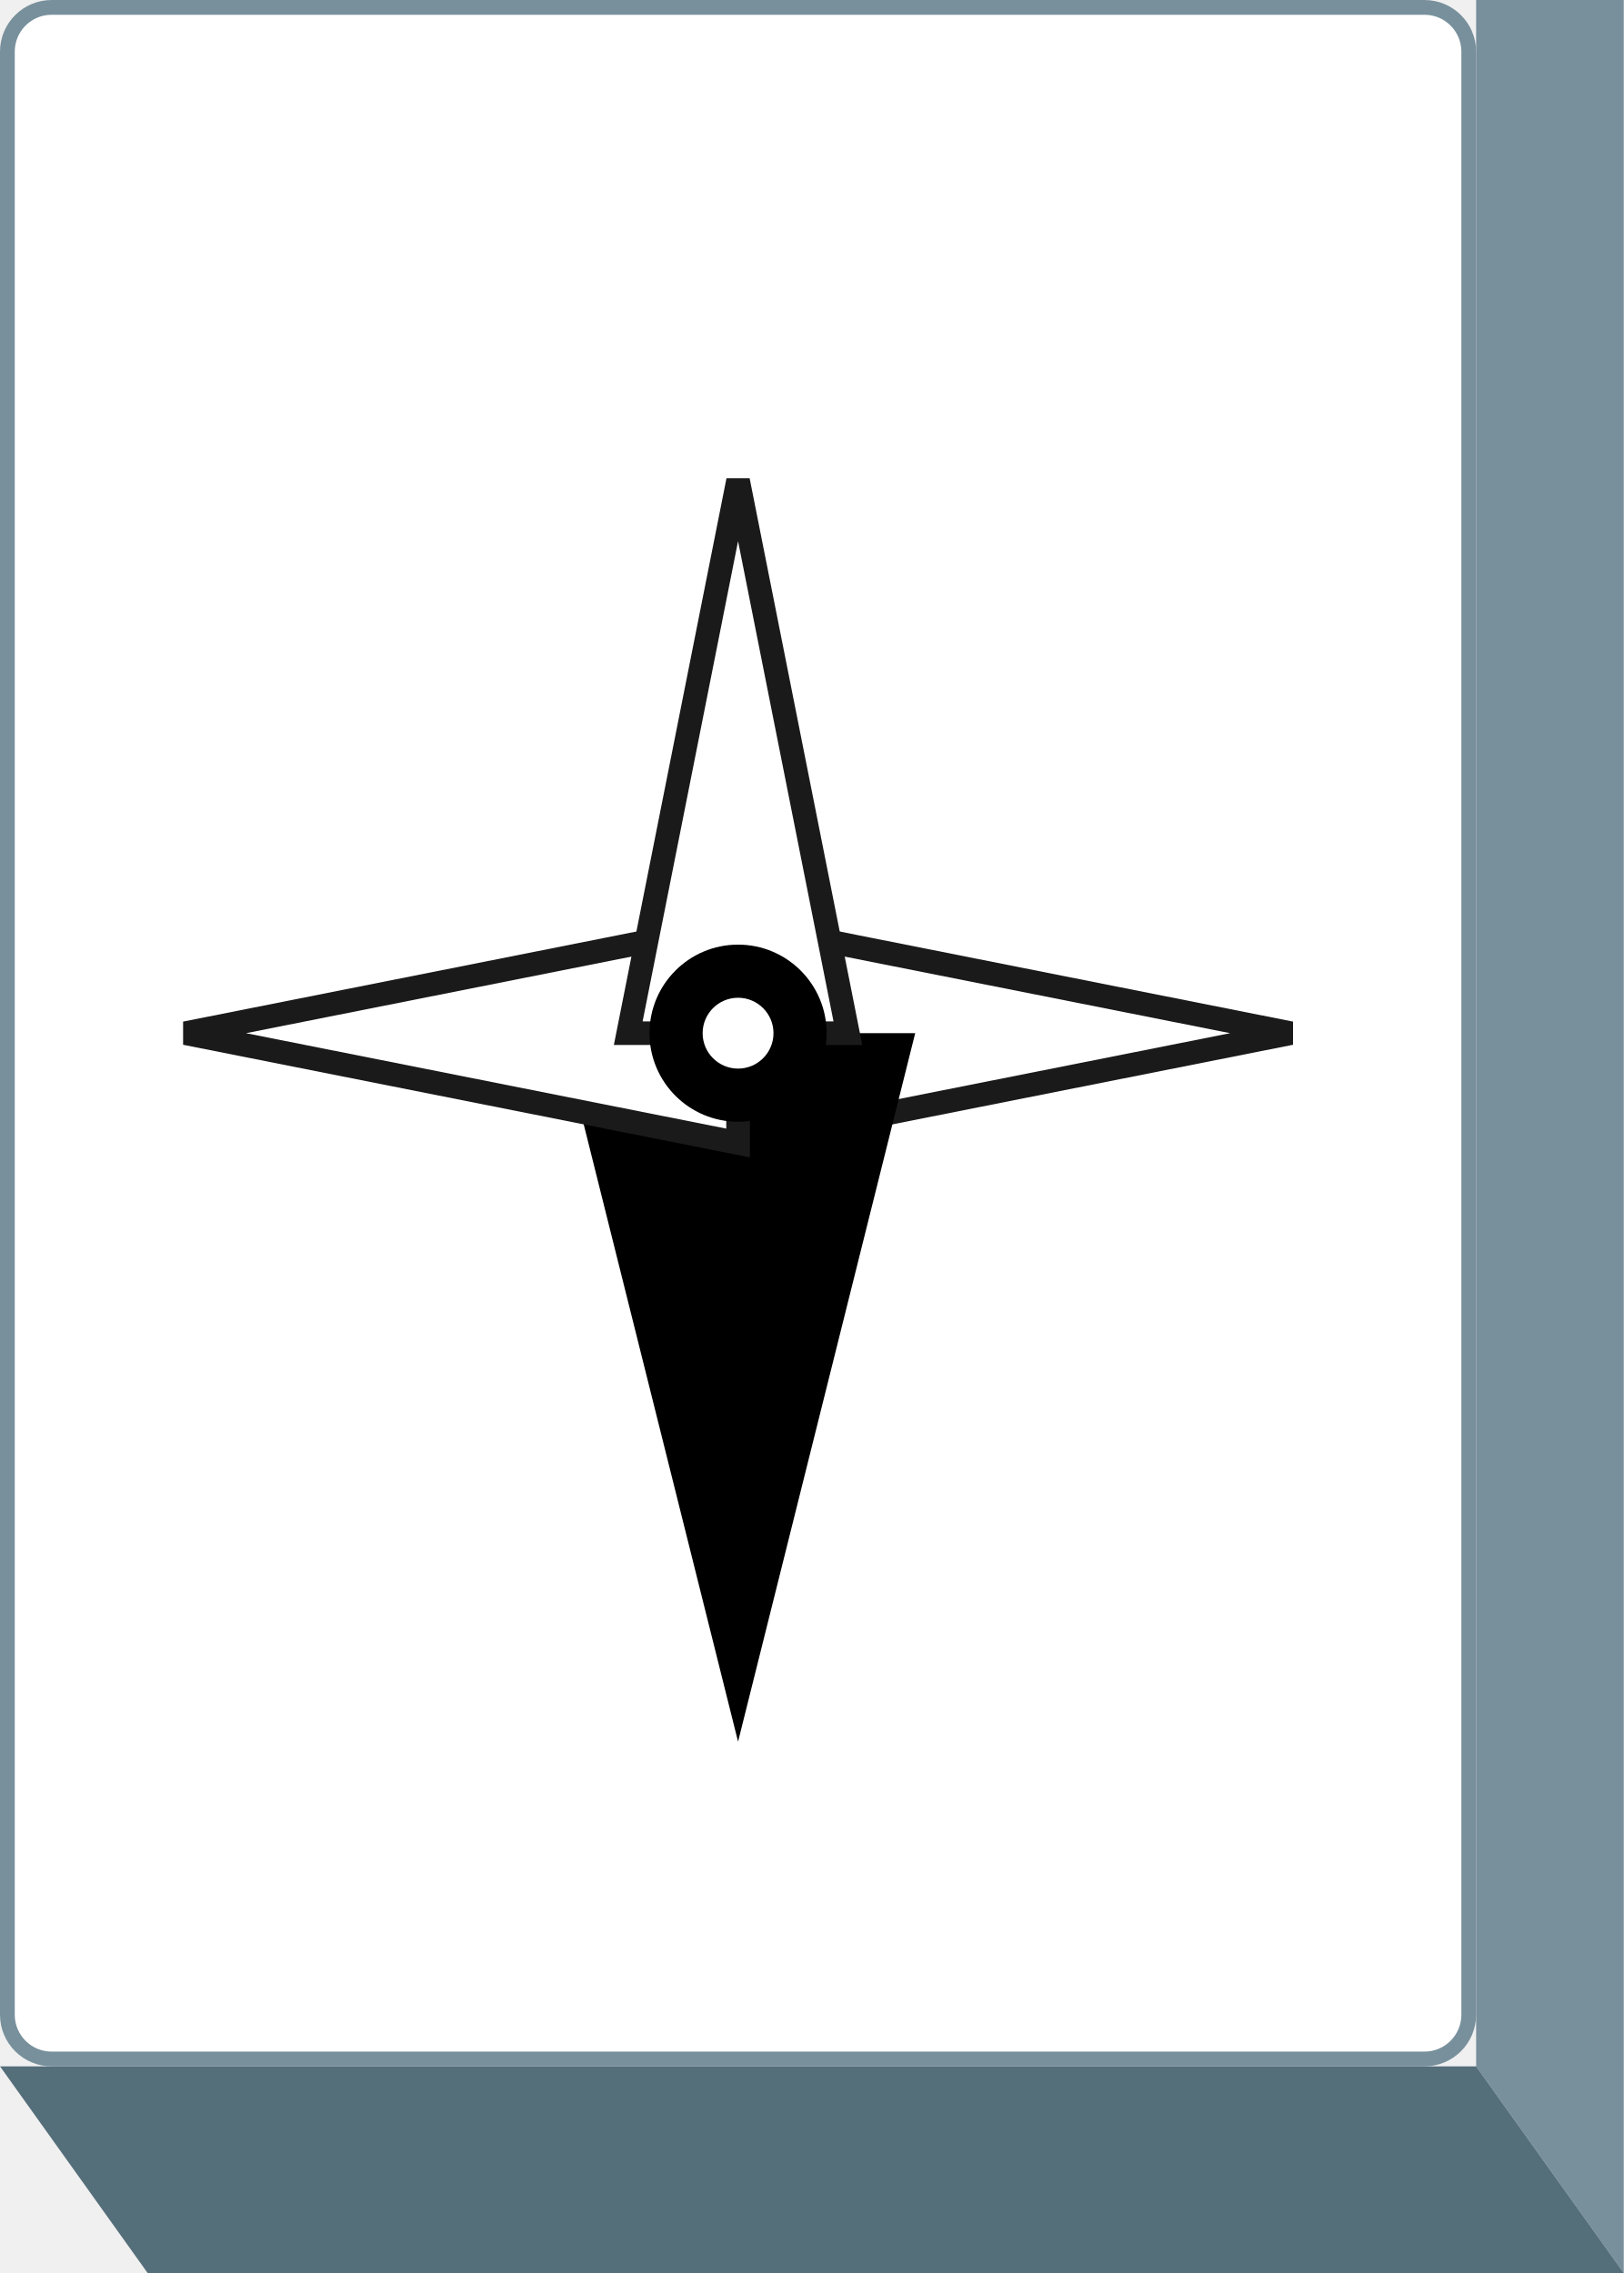
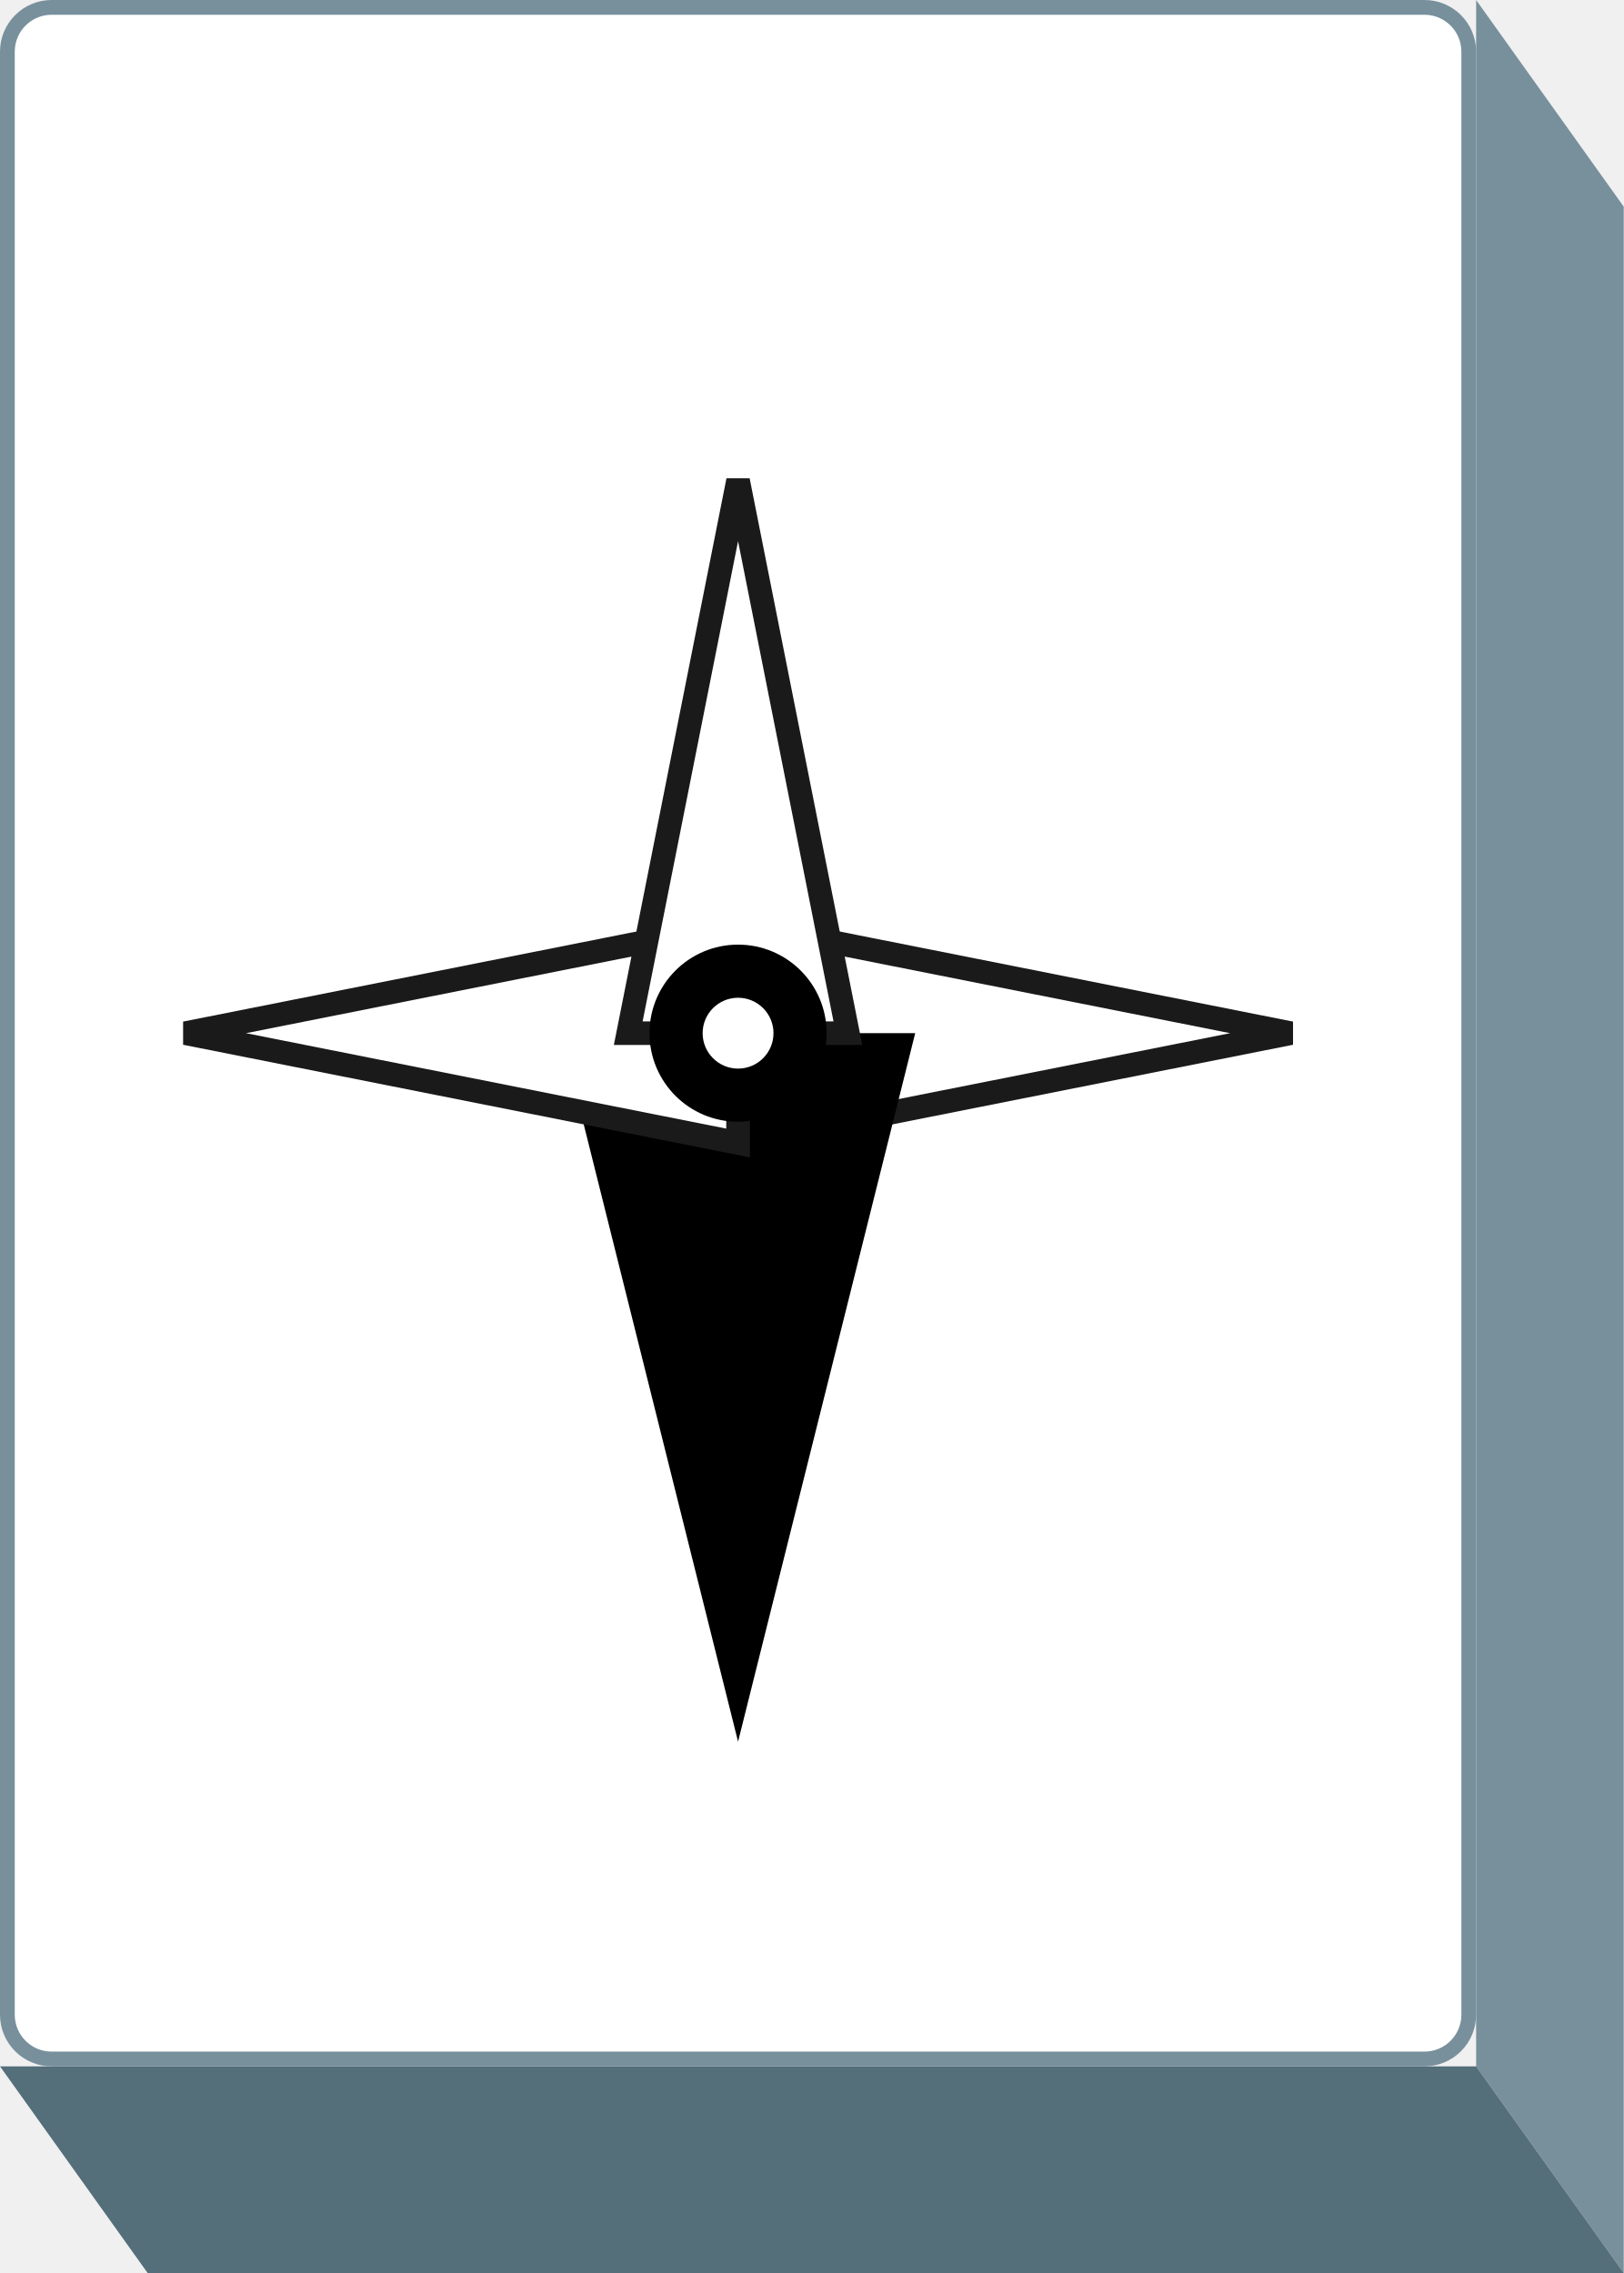
<svg xmlns="http://www.w3.org/2000/svg" width="110" height="154" viewBox="0 0 110 154">
-   <path d="M100 0 L110 0 L110 154 L100 140 Z" fill="#78909c" />
+   <path d="M100 0 L110 14 L110 154 L100 140 Z" fill="#78909c" />
  <path d="M0 140 L100 140 L110 154 L10 154 Z" fill="#546e7a" />
  <rect x="0.5" y="0.5" width="99" height="139" rx="3" fill="#ffffff" stroke="#78909c" stroke-width="1" />
  <g transform="translate(0,20)">
    <path d="M50 50 L50 57.44 L87.44 50 L50 42.56 Z" fill="#ffffff" stroke="#1a1a1a" stroke-width="1.6" />
    <path d="M50 50 L38 50 L50 98 L62 50 Z" fill="#000000" />
    <path d="M50 50 L50 42.56 L12.56 50 L50 57.44 Z" fill="#ffffff" stroke="#1a1a1a" stroke-width="1.6" />
    <path d="M50 50 L57.44 50 L50 12.56 L42.56 50 Z" fill="#ffffff" stroke="#1a1a1a" stroke-width="1.6" />
    <circle cx="50" cy="50" r="6" fill="#000000" />
    <circle cx="50" cy="50" r="2.4" fill="#ffffff" />
  </g>
</svg>
